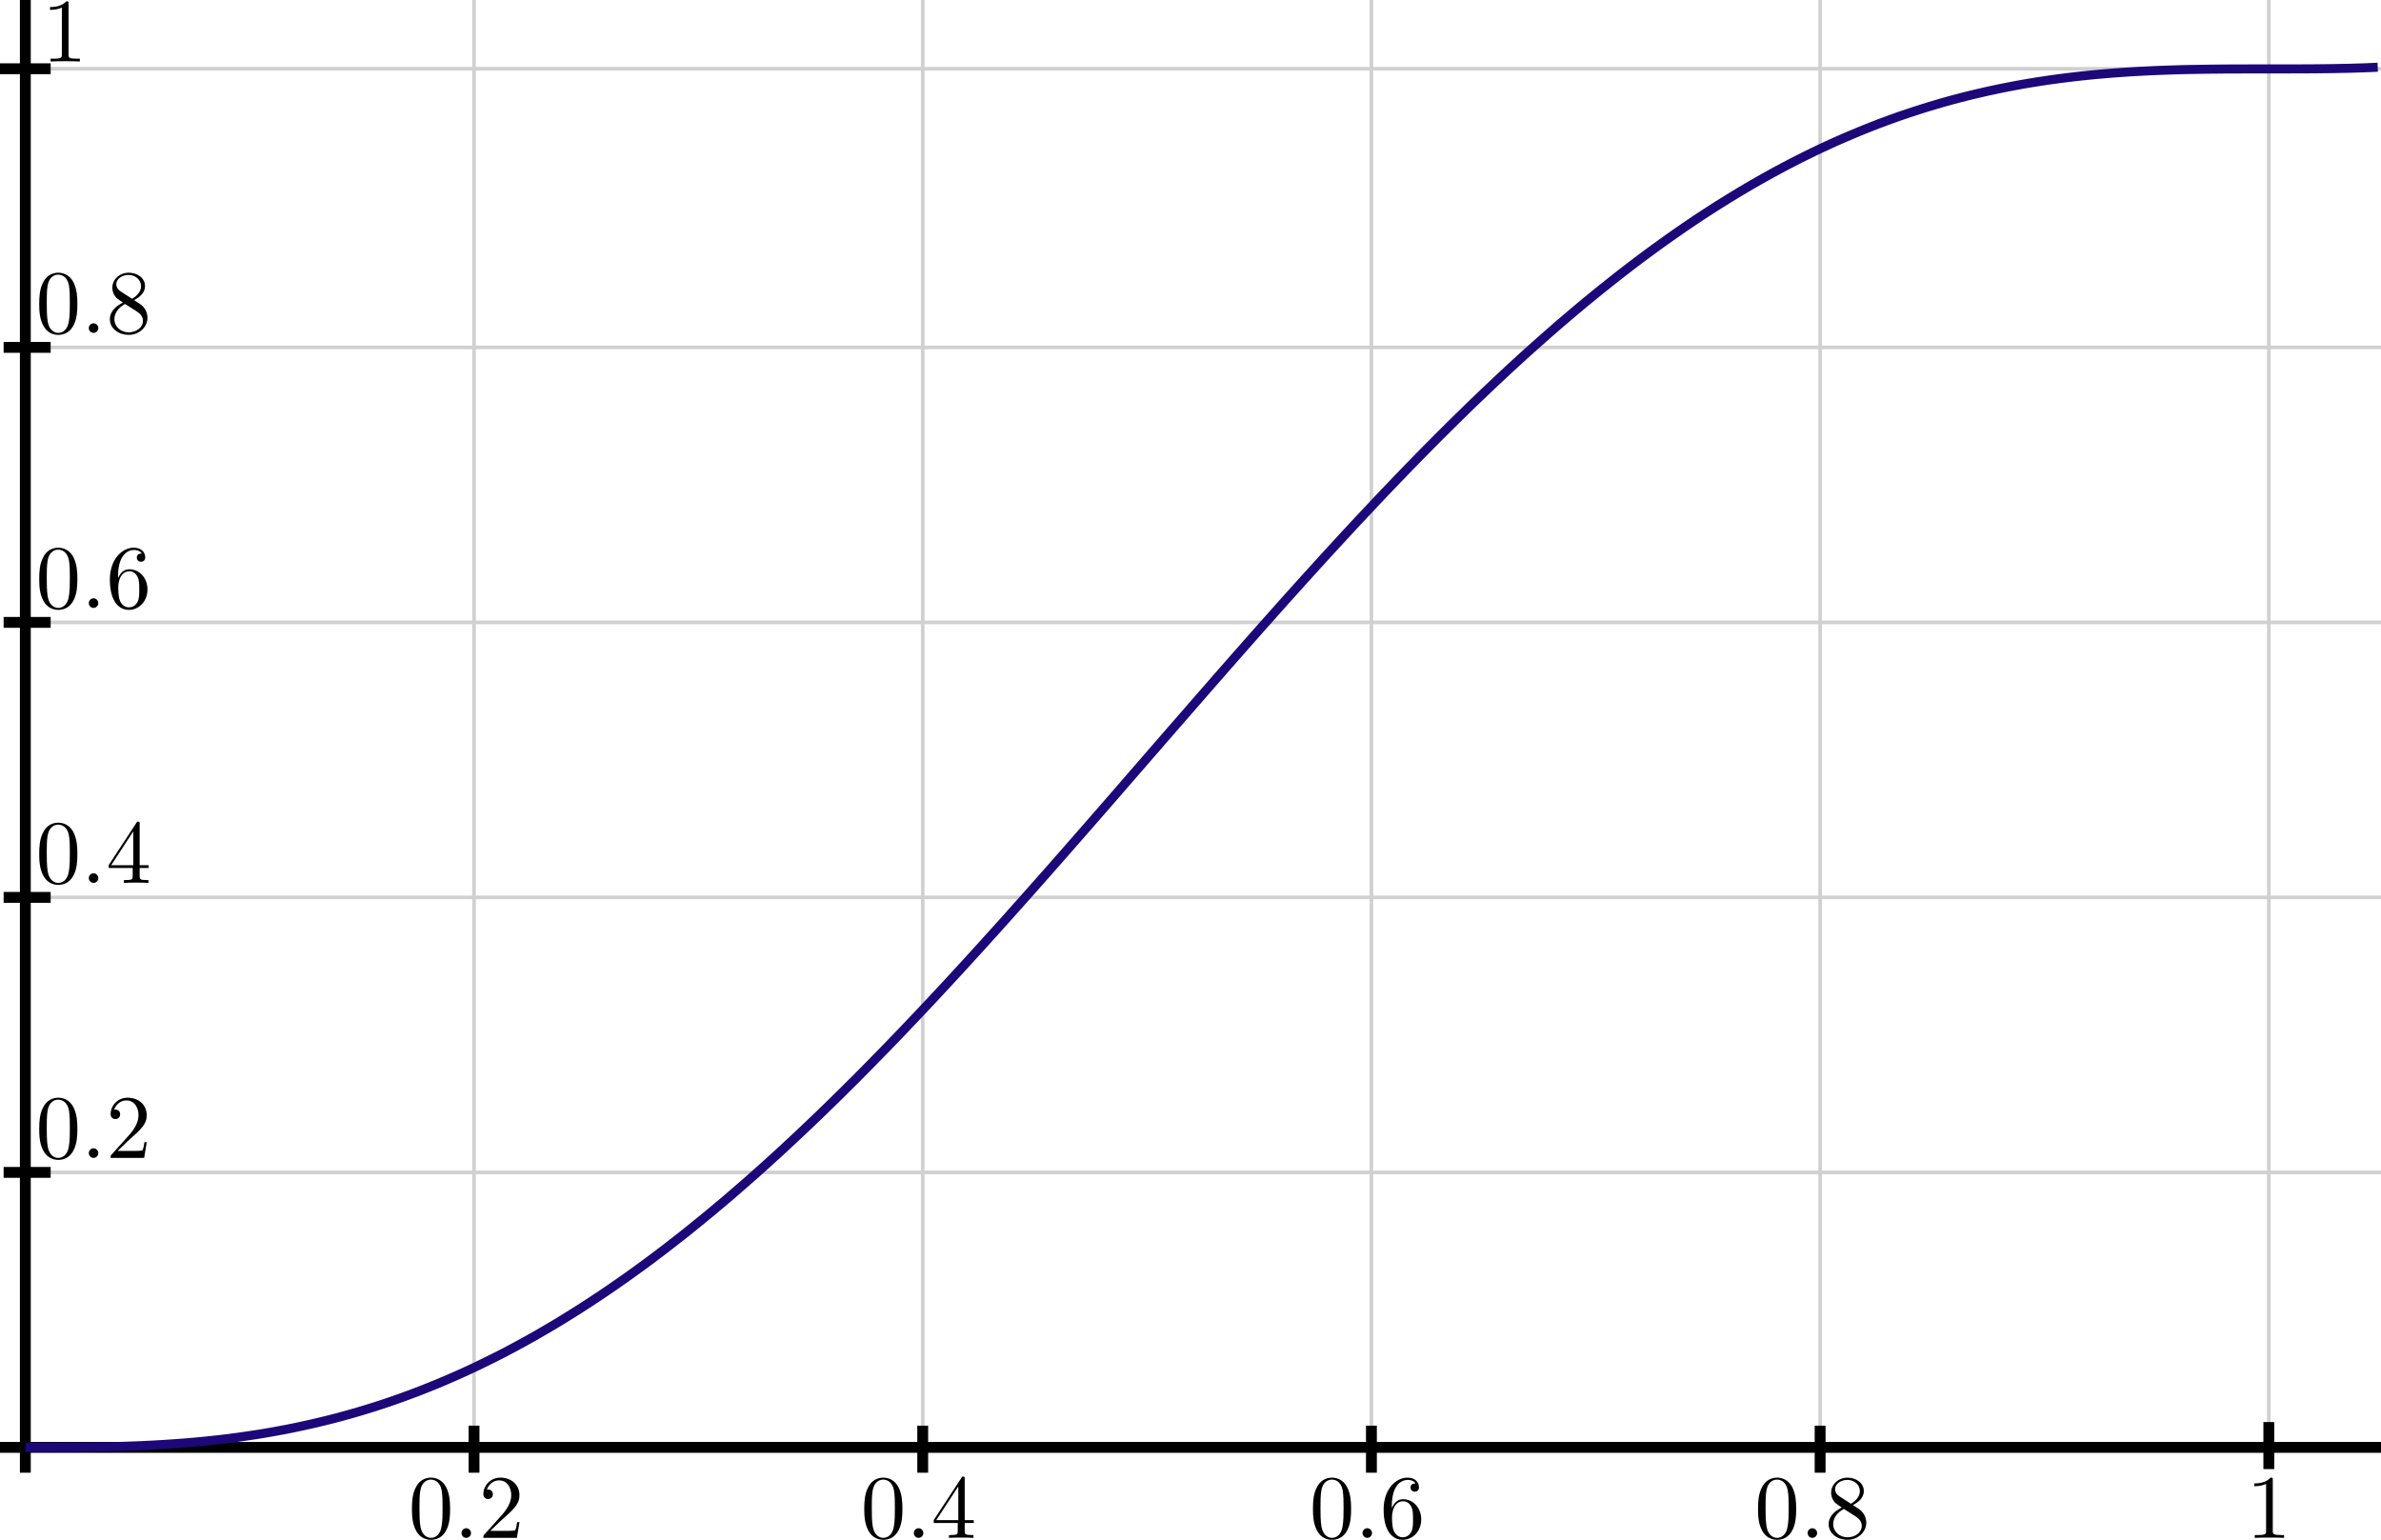
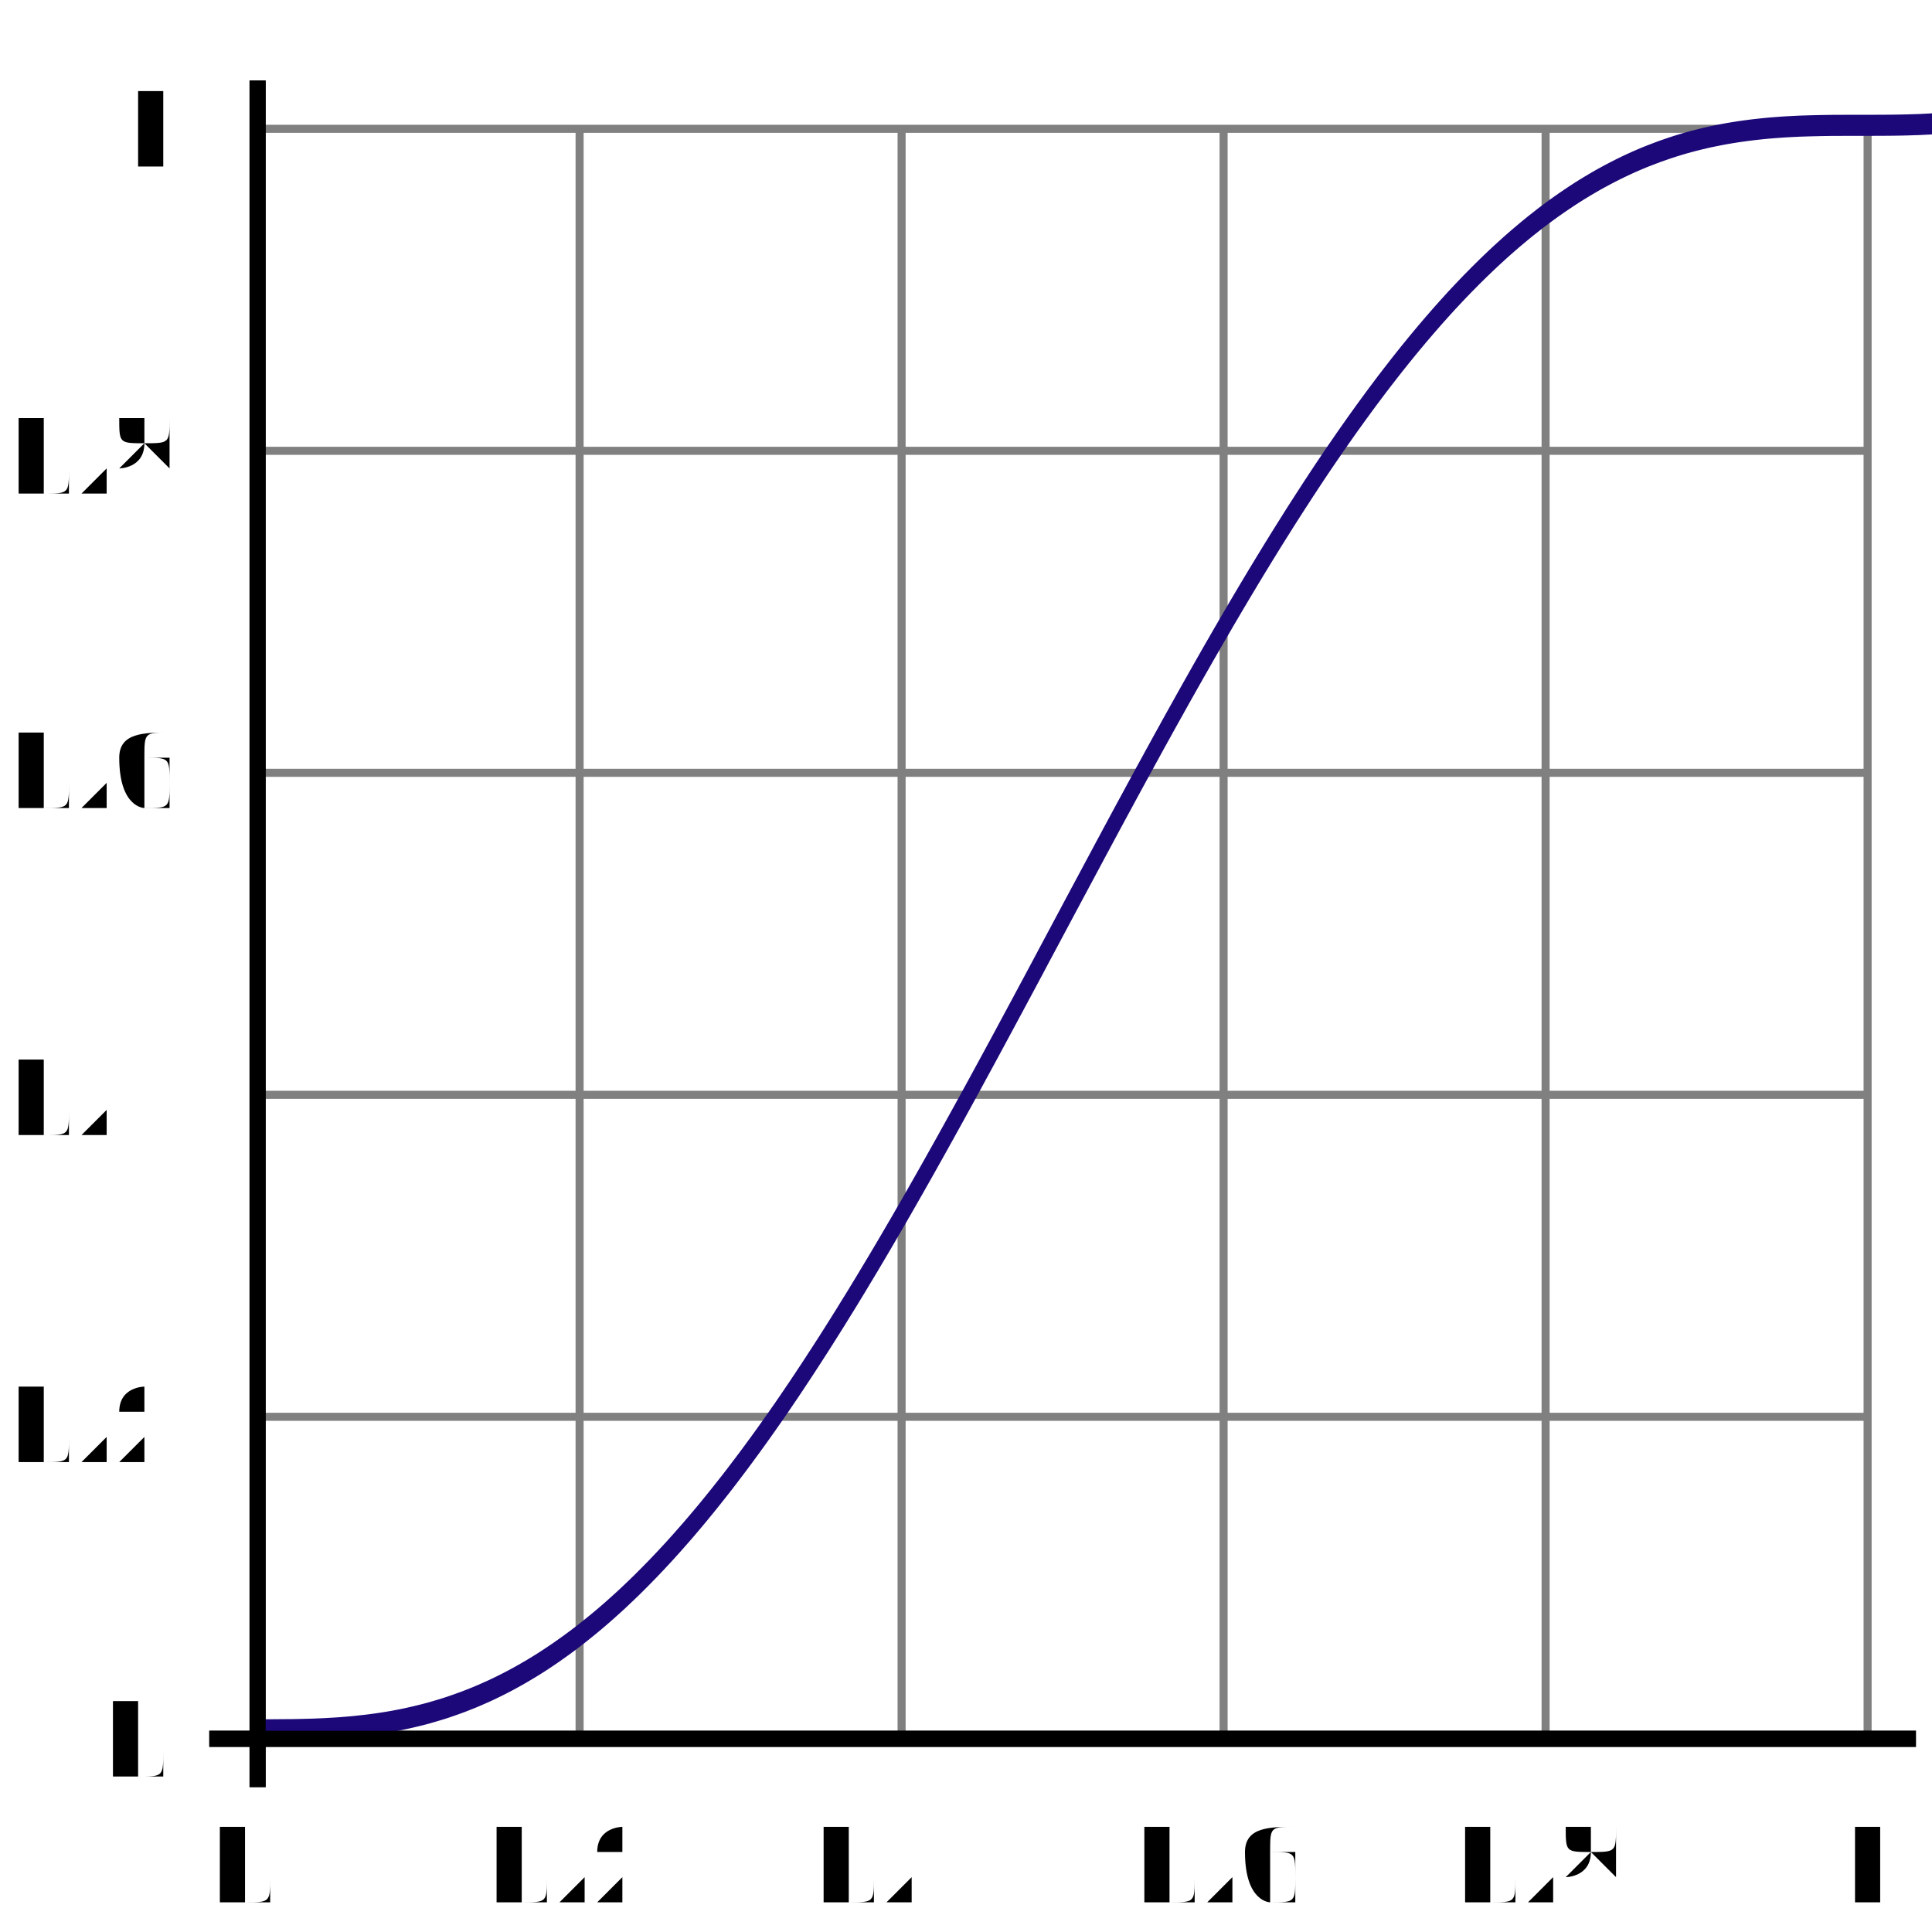
- <svg xmlns="http://www.w3.org/2000/svg" height="255.21" width="394.8">
-   <path d="M4.2 194.4h390.6M4.2 148.8h390.6M4.2 103.2h390.6M4.2 57.6h390.6M4.2 11.4h390.6M4.2 0v240M78.6 0v240M153 0v240M227.4 0v240M301.8 0v240M376.2 0v240" stroke="#d0d0d0" stroke-width=".6" />
-   <path d="M4.2 0v240M0 240h8.4M.6 194.4h7.8M.6 148.8h7.8M.6 103.2h7.8M.6 57.6h7.8M0 11.4h8.4M4.2 240h390.6M4.2 236.4v7.8m74.4-7.8v7.8m74.4-7.8v7.8m74.4-7.8v7.8m74.4-7.8v7.8m74.4-8.4v7.8" fill="none" stroke="#000" stroke-width="1.8" />
-   <text x="4.2" font-size="15" font-weight="400" style="line-height:normal" font-family="'Cambria Math','Cambria Math_MSFontService',sans-serif" text-anchor="middle" stroke-width=".6">
-     <tspan y="192" x="18">0.2</tspan>
-     <tspan y="146.4" x="18">0.4</tspan>
-     <tspan y="100.8" x="18">0.6</tspan>
-     <tspan y="55.2" x="18">0.8</tspan>
-     <tspan y="10.2" x="13.2">1</tspan>
-     <tspan y="255" x="79.8">0.2</tspan>
-     <tspan y="255" x="154.8">0.4</tspan>
-     <tspan y="255" x="229.2">0.6</tspan>
-     <tspan y="255" x="303">0.8</tspan>
-     <tspan y="255" x="376.2">1</tspan>
-   </text>
-   <path d="M4.2 240h3.599L9 239.994l1.198-.006 1.202-.006 1.198-.006 1.202-.013 1.199-.018 1.201-.018 1.199-.022 1.199-.03 1.201-.031 1.199-.042 1.202-.043 1.198-.046 1.201-.061 1.199-.061 1.202-.07 1.198-.08 1.202-.082 1.199-.091 1.199-.1L33 239.06l1.199-.116 1.202-.125 1.198-.138 1.202-.143 1.198-.156 1.202-.165 1.199-.174 1.201-.183 1.199-.192 1.199-.211 1.201-.217 1.199-.223 1.202-.238 1.198-.254 1.201-.263 1.199-.269 1.202-.29 1.199-.293 1.201-.311 1.199-.324 1.199-.33 1.201-.348 1.199-.36 1.202-.373 1.198-.384 1.202-.4 1.198-.41 1.202-.427 1.198-.437 1.202-.449 1.199-.464 1.199-.48 1.201-.492 1.199-.504 1.202-.522 1.198-.528 1.202-.546 1.198-.556 1.202-.577 1.198-.59 1.202-.598 1.199-.61 1.171-.615 1.144-.61 1.122-.614 1.104-.611 1.082-.61 1.055-.615 1.043-.61 1.027-.608 1.003-.61.994-.614.972-.605.966-.61.942-.609.936-.604.926-.614.911-.604.893-.608.89-.605.874-.61.872-.609.856-.604.847-.608.835-.604.834-.608.82-.604.81-.608.804-.605.798-.605.792-.608.78-.604.78-.608.77-.598.762-.608.755-.604.749-.608.746-.605.737-.601.737-.605.728-.605.718-.608.722-.598.712-.608.71-.604.7-.602.697-.604.697-.608.688-.599.685-.607.685-.599.676-.605.672-.601.667-.605.666-.608.667-.598.658-.608.654-.598.648-.608.648-.598.648-.608.642-.599.636-.608.636-.598.636-.605.63-.601.63-.599.624-.608.618-.598.624-.608.614-.598.618-.608.612-.598.605-.602.605-.605.606-.601.608-.599.6-.604.592-.602.6-.605.596-.602.587-.598.587-.608.59-.598.588-.602.586-.598.582-.608.578-.598.58-.602.578-.604.575-.602.569-.599.578-.607.568-.599.572-.599.563-.601.569-.605.566-.602.562-.598.56-.602.562-.604.56-.602.556-.598.56-.602.55-.598.56-.608.55-.598.554-.602.55-.599.547-.601.55-.605.548-.598.547-.602.544-.599.548-.601.538-.605.547-.602.541-.598.538-.602.542-.598.538-.602.541-.598.535-.608.538-.598.536-.602.532-.598.534-.602.536-.598.532-.602.535-.605.529-.601.532-.599.529-.599.535-.601.526-.599.529-.601.529-.599.526-.602.529-.598.529-.608.526-.598.522-.602.53-.598.522-.602.526-.598.523-.602.53-.598.519-.602.523-.598.523-.602.526-.599.522-.601.524-.599.522-.601.52-.599.523-.599.523-.607.52-.599.516-.602.523-.598.523-.602.52-.598.522-.602.524-.598.516-.602.52-.598.523-.602.523-.598.52-.602.516-.598.523-.602.523-.598.52-.602.523-.599.523-.601.522-.593.52-.601.523-.599.523-.601.52-.599.522-.599.524-.601.522-.599.52-.601.523-.599.53-.602.519-.598.523-.602.529-.598.52-.602.528-.598.53-.602.522-.598.526-.596.529-.598.53-.602.525-.598.529-.602.53-.598.53-.602.53-.598.53-.602.53-.592.536-.602.535-.599.526-.601.542-.599.534-.601.532-.599.536-.599.538-.595.541-.599.535-.601.538-.599.542-.601.544-.599.541-.596.547-.598.538-.602.548-.598.544-.602.548-.598.55-.596.547-.598.553-.602.551-.598.553-.602.55-.592.56-.602.55-.598.56-.602.556-.592.566-.602.557-.598.565-.602.563-.592.563-.602.572-.598.562-.602.572-.592.575-.602.572-.599.575-.601.574-.593.578-.601.581-.599.58-.595.585-.599.581-.602.587-.592.59-.602.594-.598.592-.592.594-.602.596-.599.6-.595.598-.599.606-.601.605-.593.61-.601.61-.593.612-.601.612-.599.617-.595.624-.599.624-.595.624-.599.632-.595.63-.599.63-.602.642-.592.636-.602.642-.592.646-.602.648-.592.654-.602.654-.592.661-.602.666-.592.667-.596.67-.598.672-.596.679-.598.685-.596.682-.598.691-.596.697-.592.7-.602.704-.592.706-.596.716-.598.712-.596.728-.592.724-.595.734-.599.743-.595.743-.593.752-.595.756-.599.761-.595.768-.593.773-.595.786-.593.786-.595.798-.595.804-.593.81-.595.823-.593.828-.595.835-.593.844-.595.853-.592.865-.596.875-.592.88-.596.897-.592.904-.59.918-.592.932-.596.942-.586.954-.596.966-.586.982-.596.997-.586 1.015-.595 1.03-.59 1.046-.586 1.067-.595 1.086-.586 1.104-.59 1.128-.586 1.152-.59 1.169-.586 1.201-.583 1.199-.577 1.202-.556 1.198-.546 1.202-.529 1.198-.516 1.202-.504 1.198-.492 1.202-.48 1.199-.463 1.199-.449 1.201-.437 1.199-.428 1.202-.406 1.198-.396 1.202-.386 1.198-.372 1.202-.36 1.198-.348 1.202-.336 1.199-.318 1.199-.312 1.201-.292 1.199-.281 1.202-.279 1.198-.256 1.202-.254 1.198-.238 1.202-.228 1.198-.218 1.202-.204 1.199-.192 1.199-.184 1.201-.174 1.199-.162 1.202-.152 1.198-.144 1.202-.137 1.198-.125 1.202-.116 1.198-.107 1.202-.1 1.199-.093 1.199-.082 1.201-.08 1.199-.07 1.202-.061 1.198-.055 1.202-.052 1.198-.042 1.202-.037 1.198-.037 1.202-.024 1.199-.022 1.199-.018 1.201-.018 1.199-.012 1.202-.012 1.198-.006h1.202l1.198-.006h6l1.201-.006h1.199l1.202-.007 1.198-.006 1.202-.012 1.198-.013 1.202-.018 1.198-.024 1.202-.022 2.398-.073 1.201-.049 1.199-.052" fill="none" stroke="#1c0879" stroke-width="1.5" />
+ <svg xmlns="http://www.w3.org/2000/svg" height="300" width="300">
+   <g transform="translate(40 20) scale(250)">
+     <line x1="0" y1="0" x2="1" y2="0" stroke="gray" stroke-width="0.005" />
+     <line x1="0" y1="0.2" x2="1" y2="0.2" stroke="gray" stroke-width="0.005" />
+     <line x1="0" y1="0.4" x2="1" y2="0.4" stroke="gray" stroke-width="0.005" />
+     <line x1="0" y1="0.6" x2="1" y2="0.6" stroke="gray" stroke-width="0.005" />
+     <line x1="0" y1="0.8" x2="1" y2="0.8" stroke="gray" stroke-width="0.005" />
+     <line x1="0.2" y1="0" x2="0.2" y2="1" stroke="gray" stroke-width="0.005" />
+     <line x1="0.4" y1="0" x2="0.4" y2="1" stroke="gray" stroke-width="0.005" />
+     <line x1="0.6" y1="0" x2="0.6" y2="1" stroke="gray" stroke-width="0.005" />
+     <line x1="0.8" y1="0" x2="0.8" y2="1" stroke="gray" stroke-width="0.005" />
+     <line x1="1" y1="0" x2="1" y2="1" stroke="gray" stroke-width="0.005" />
+     <line x1="-0.03" y1="1" x2="1.03" y2="1" stroke="black" stroke-width="0.01" />
+     <line x1="0" y1="-0.03" x2="0" y2="1.03" stroke="black" stroke-width="0.01" />
+     <text font-size="0.08" font-family="'Cambria Math','Cambria Math_MSFontService',sans-serif">
+       <tspan y="0.025" x="-0.09">1</tspan>
+       <tspan y="0.225" x="-0.15">0.8</tspan>
+       <tspan y="0.425" x="-0.15">0.6</tspan>
+       <tspan y="0.625" x="-0.15">0.4</tspan>
+       <tspan y="0.825" x="-0.15">0.2</tspan>
+       <tspan y="1.025" x="-0.09">0</tspan>
+       <tspan y="1.1" x="-0.022">0</tspan>
+       <tspan y="1.1" x="0.15">0.2</tspan>
+       <tspan y="1.1" x="0.35">0.4</tspan>
+       <tspan y="1.1" x="0.55">0.6</tspan>
+       <tspan y="1.1" x="0.75">0.8</tspan>
+       <tspan y="1.1" x="0.975">1</tspan>
+     </text>
+   </g>
+   <g transform="translate(37 7) scale(0.67 1.09)">
+     <path d="M4.2 240h3.599L9 239.994l1.198-.006 1.202-.006 1.198-.006 1.202-.013 1.199-.018 1.201-.018 1.199-.022 1.199-.03 1.201-.031 1.199-.042 1.202-.043 1.198-.046 1.201-.061 1.199-.061 1.202-.07 1.198-.08 1.202-.082 1.199-.091 1.199-.1L33 239.06l1.199-.116 1.202-.125 1.198-.138 1.202-.143 1.198-.156 1.202-.165 1.199-.174 1.201-.183 1.199-.192 1.199-.211 1.201-.217 1.199-.223 1.202-.238 1.198-.254 1.201-.263 1.199-.269 1.202-.29 1.199-.293 1.201-.311 1.199-.324 1.199-.33 1.201-.348 1.199-.36 1.202-.373 1.198-.384 1.202-.4 1.198-.41 1.202-.427 1.198-.437 1.202-.449 1.199-.464 1.199-.48 1.201-.492 1.199-.504 1.202-.522 1.198-.528 1.202-.546 1.198-.556 1.202-.577 1.198-.59 1.202-.598 1.199-.61 1.171-.615 1.144-.61 1.122-.614 1.104-.611 1.082-.61 1.055-.615 1.043-.61 1.027-.608 1.003-.61.994-.614.972-.605.966-.61.942-.609.936-.604.926-.614.911-.604.893-.608.89-.605.874-.61.872-.609.856-.604.847-.608.835-.604.834-.608.82-.604.81-.608.804-.605.798-.605.792-.608.78-.604.78-.608.77-.598.762-.608.755-.604.749-.608.746-.605.737-.601.737-.605.728-.605.718-.608.722-.598.712-.608.71-.604.7-.602.697-.604.697-.608.688-.599.685-.607.685-.599.676-.605.672-.601.667-.605.666-.608.667-.598.658-.608.654-.598.648-.608.648-.598.648-.608.642-.599.636-.608.636-.598.636-.605.63-.601.63-.599.624-.608.618-.598.624-.608.614-.598.618-.608.612-.598.605-.602.605-.605.606-.601.608-.599.6-.604.592-.602.6-.605.596-.602.587-.598.587-.608.59-.598.588-.602.586-.598.582-.608.578-.598.58-.602.578-.604.575-.602.569-.599.578-.607.568-.599.572-.599.563-.601.569-.605.566-.602.562-.598.56-.602.562-.604.56-.602.556-.598.56-.602.55-.598.56-.608.55-.598.554-.602.55-.599.547-.601.55-.605.548-.598.547-.602.544-.599.548-.601.538-.605.547-.602.541-.598.538-.602.542-.598.538-.602.541-.598.535-.608.538-.598.536-.602.532-.598.534-.602.536-.598.532-.602.535-.605.529-.601.532-.599.529-.599.535-.601.526-.599.529-.601.529-.599.526-.602.529-.598.529-.608.526-.598.522-.602.53-.598.522-.602.526-.598.523-.602.53-.598.519-.602.523-.598.523-.602.526-.599.522-.601.524-.599.522-.601.52-.599.523-.599.523-.607.52-.599.516-.602.523-.598.523-.602.52-.598.522-.602.524-.598.516-.602.52-.598.523-.602.523-.598.52-.602.516-.598.523-.602.523-.598.52-.602.523-.599.523-.601.522-.593.52-.601.523-.599.523-.601.52-.599.522-.599.524-.601.522-.599.52-.601.523-.599.53-.602.519-.598.523-.602.529-.598.52-.602.528-.598.53-.602.522-.598.526-.596.529-.598.53-.602.525-.598.529-.602.53-.598.53-.602.53-.598.53-.602.53-.592.536-.602.535-.599.526-.601.542-.599.534-.601.532-.599.536-.599.538-.595.541-.599.535-.601.538-.599.542-.601.544-.599.541-.596.547-.598.538-.602.548-.598.544-.602.548-.598.55-.596.547-.598.553-.602.551-.598.553-.602.55-.592.56-.602.55-.598.56-.602.556-.592.566-.602.557-.598.565-.602.563-.592.563-.602.572-.598.562-.602.572-.592.575-.602.572-.599.575-.601.574-.593.578-.601.581-.599.58-.595.585-.599.581-.602.587-.592.59-.602.594-.598.592-.592.594-.602.596-.599.6-.595.598-.599.606-.601.605-.593.61-.601.61-.593.612-.601.612-.599.617-.595.624-.599.624-.595.624-.599.632-.595.63-.599.63-.602.642-.592.636-.602.642-.592.646-.602.648-.592.654-.602.654-.592.661-.602.666-.592.667-.596.67-.598.672-.596.679-.598.685-.596.682-.598.691-.596.697-.592.7-.602.704-.592.706-.596.716-.598.712-.596.728-.592.724-.595.734-.599.743-.595.743-.593.752-.595.756-.599.761-.595.768-.593.773-.595.786-.593.786-.595.798-.595.804-.593.81-.595.823-.593.828-.595.835-.593.844-.595.853-.592.865-.596.875-.592.88-.596.897-.592.904-.59.918-.592.932-.596.942-.586.954-.596.966-.586.982-.596.997-.586 1.015-.595 1.03-.59 1.046-.586 1.067-.595 1.086-.586 1.104-.59 1.128-.586 1.152-.59 1.169-.586 1.201-.583 1.199-.577 1.202-.556 1.198-.546 1.202-.529 1.198-.516 1.202-.504 1.198-.492 1.202-.48 1.199-.463 1.199-.449 1.201-.437 1.199-.428 1.202-.406 1.198-.396 1.202-.386 1.198-.372 1.202-.36 1.198-.348 1.202-.336 1.199-.318 1.199-.312 1.201-.292 1.199-.281 1.202-.279 1.198-.256 1.202-.254 1.198-.238 1.202-.228 1.198-.218 1.202-.204 1.199-.192 1.199-.184 1.201-.174 1.199-.162 1.202-.152 1.198-.144 1.202-.137 1.198-.125 1.202-.116 1.198-.107 1.202-.1 1.199-.093 1.199-.082 1.201-.08 1.199-.07 1.202-.061 1.198-.055 1.202-.052 1.198-.042 1.202-.037 1.198-.037 1.202-.024 1.199-.022 1.199-.018 1.201-.018 1.199-.012 1.202-.012 1.198-.006h1.202l1.198-.006h6l1.201-.006h1.199l1.202-.007 1.198-.006 1.202-.012 1.198-.013 1.202-.018 1.198-.024 1.202-.022 2.398-.073 1.201-.049 1.199-.052" fill="none" stroke="#1c0879" stroke-width="3" />
+   </g>
+   <g transform="translate(40 20) scale(250)">
+     <line x1="-0.03" y1="1" x2="1.03" y2="1" stroke="black" stroke-width="0.01" />
+     <line x1="0" y1="-0.03" x2="0" y2="1.03" stroke="black" stroke-width="0.01" />
+   </g>
</svg>
